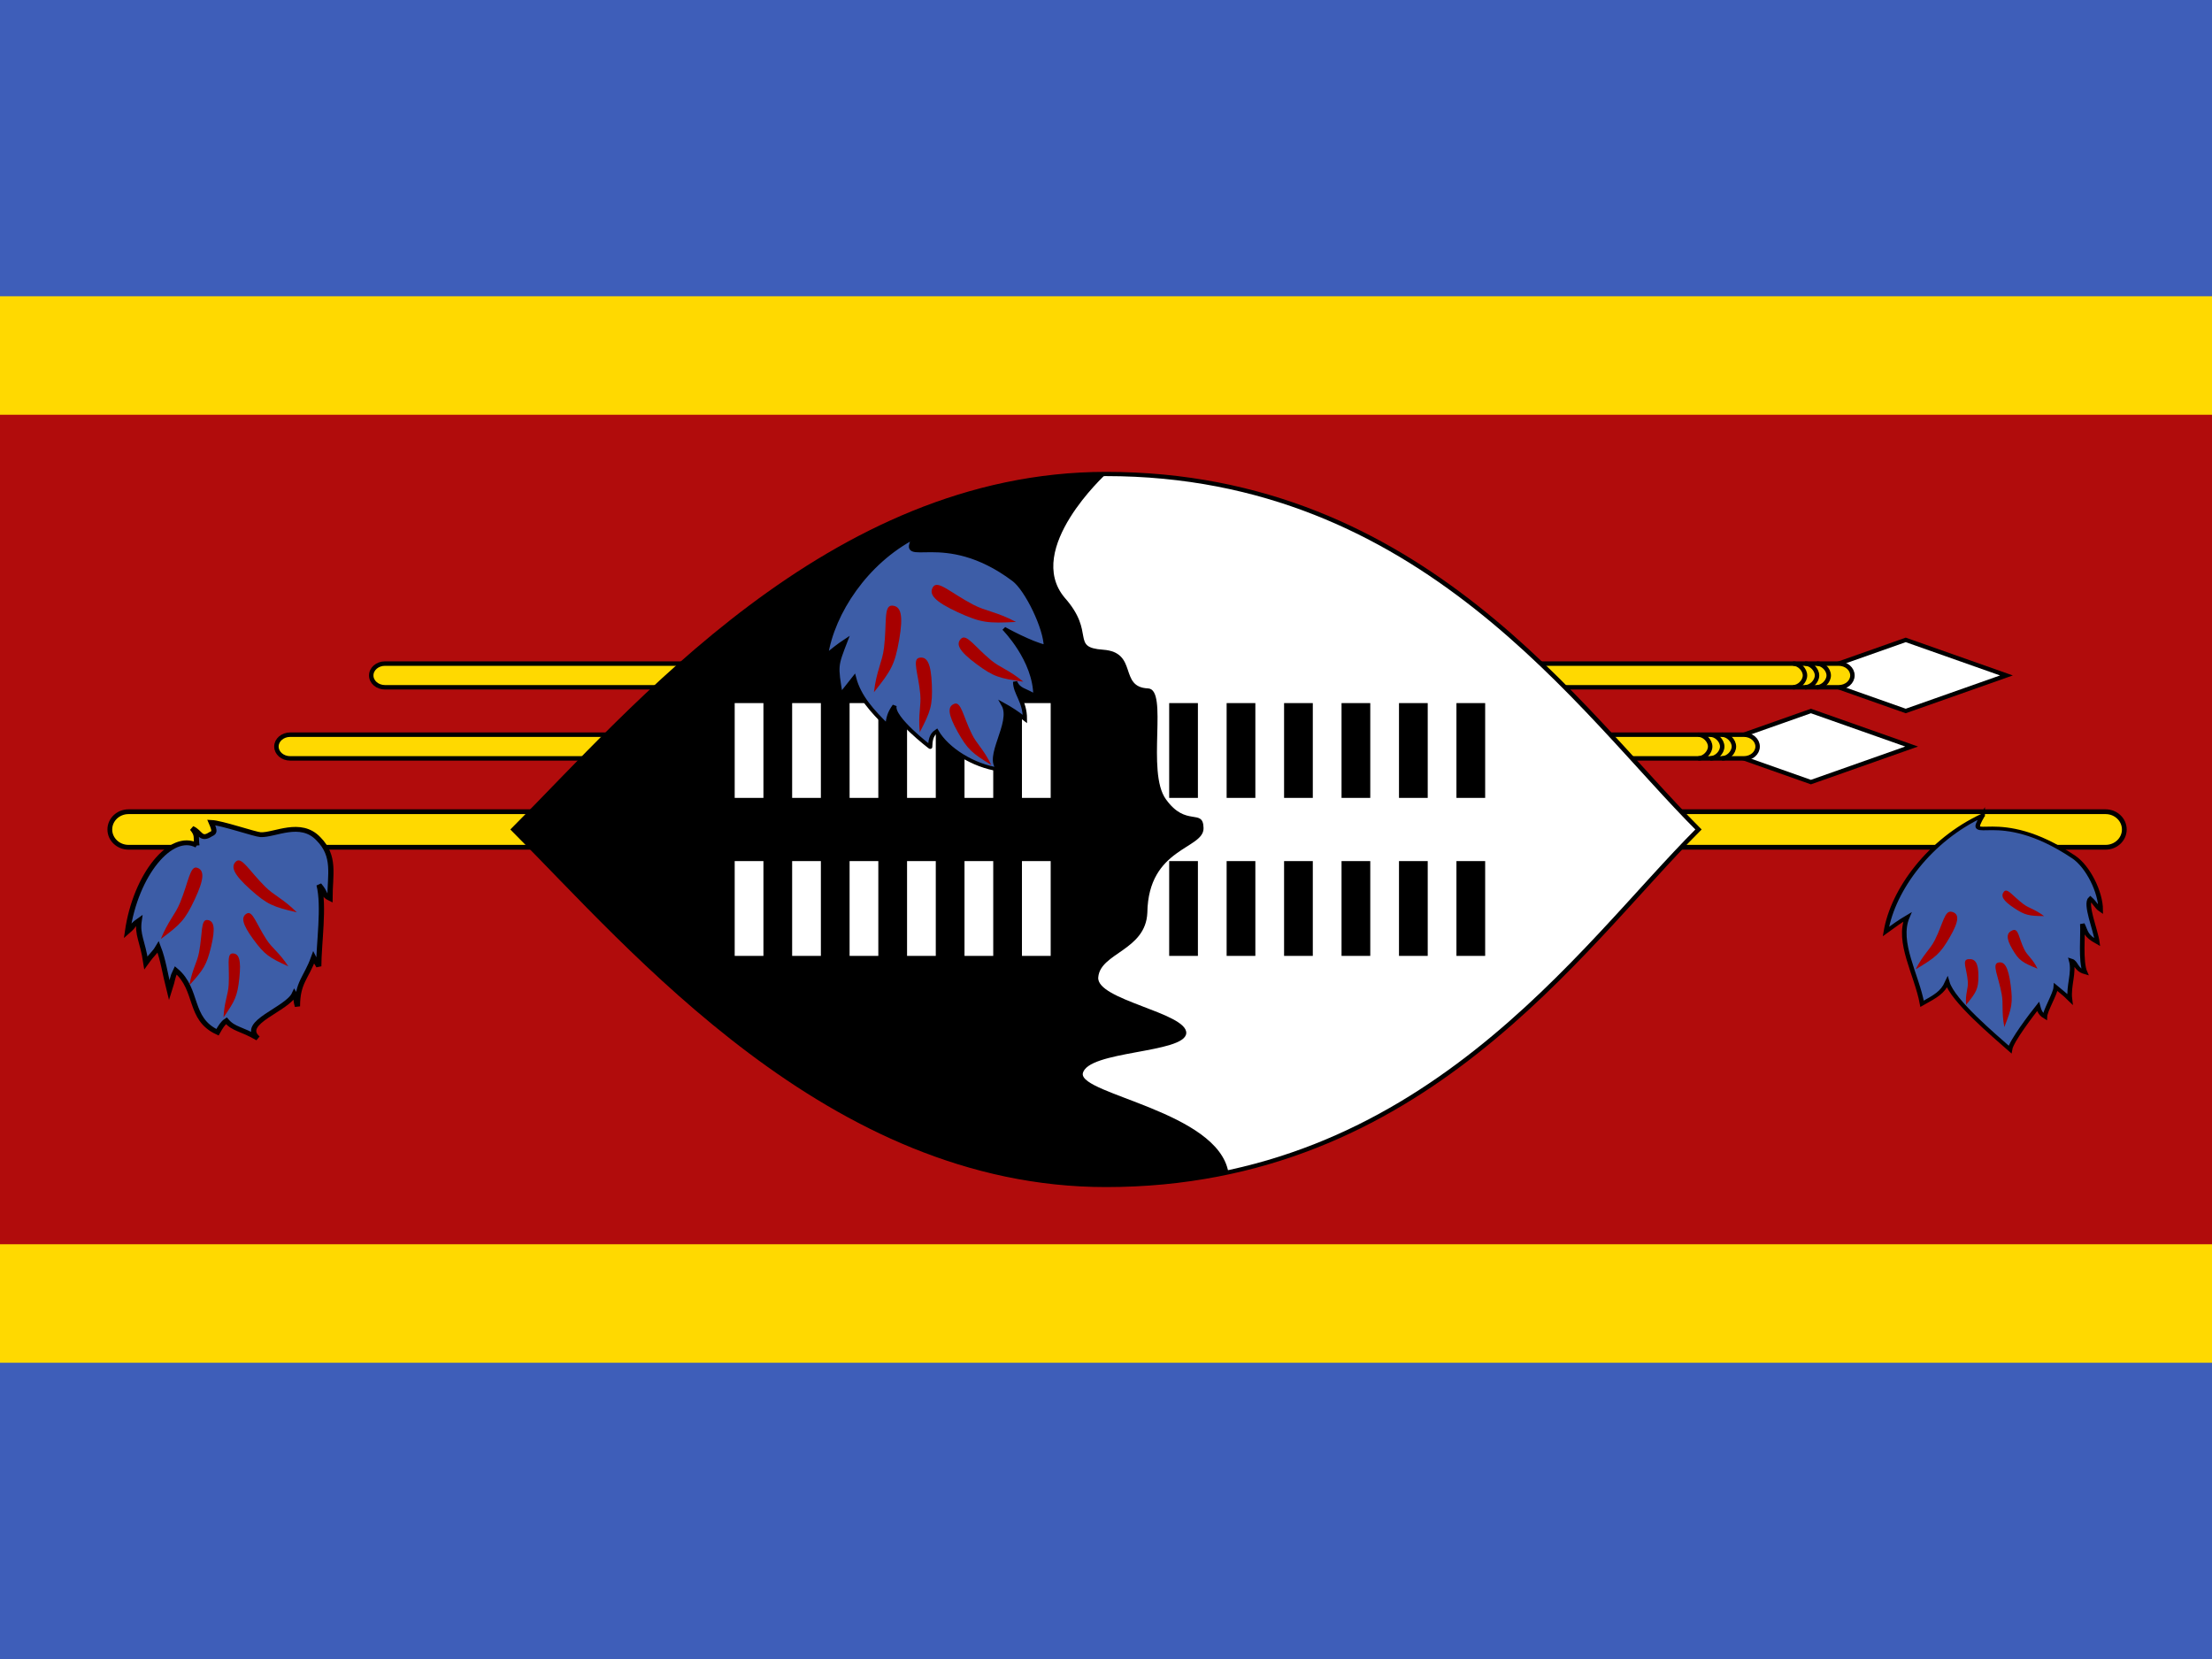
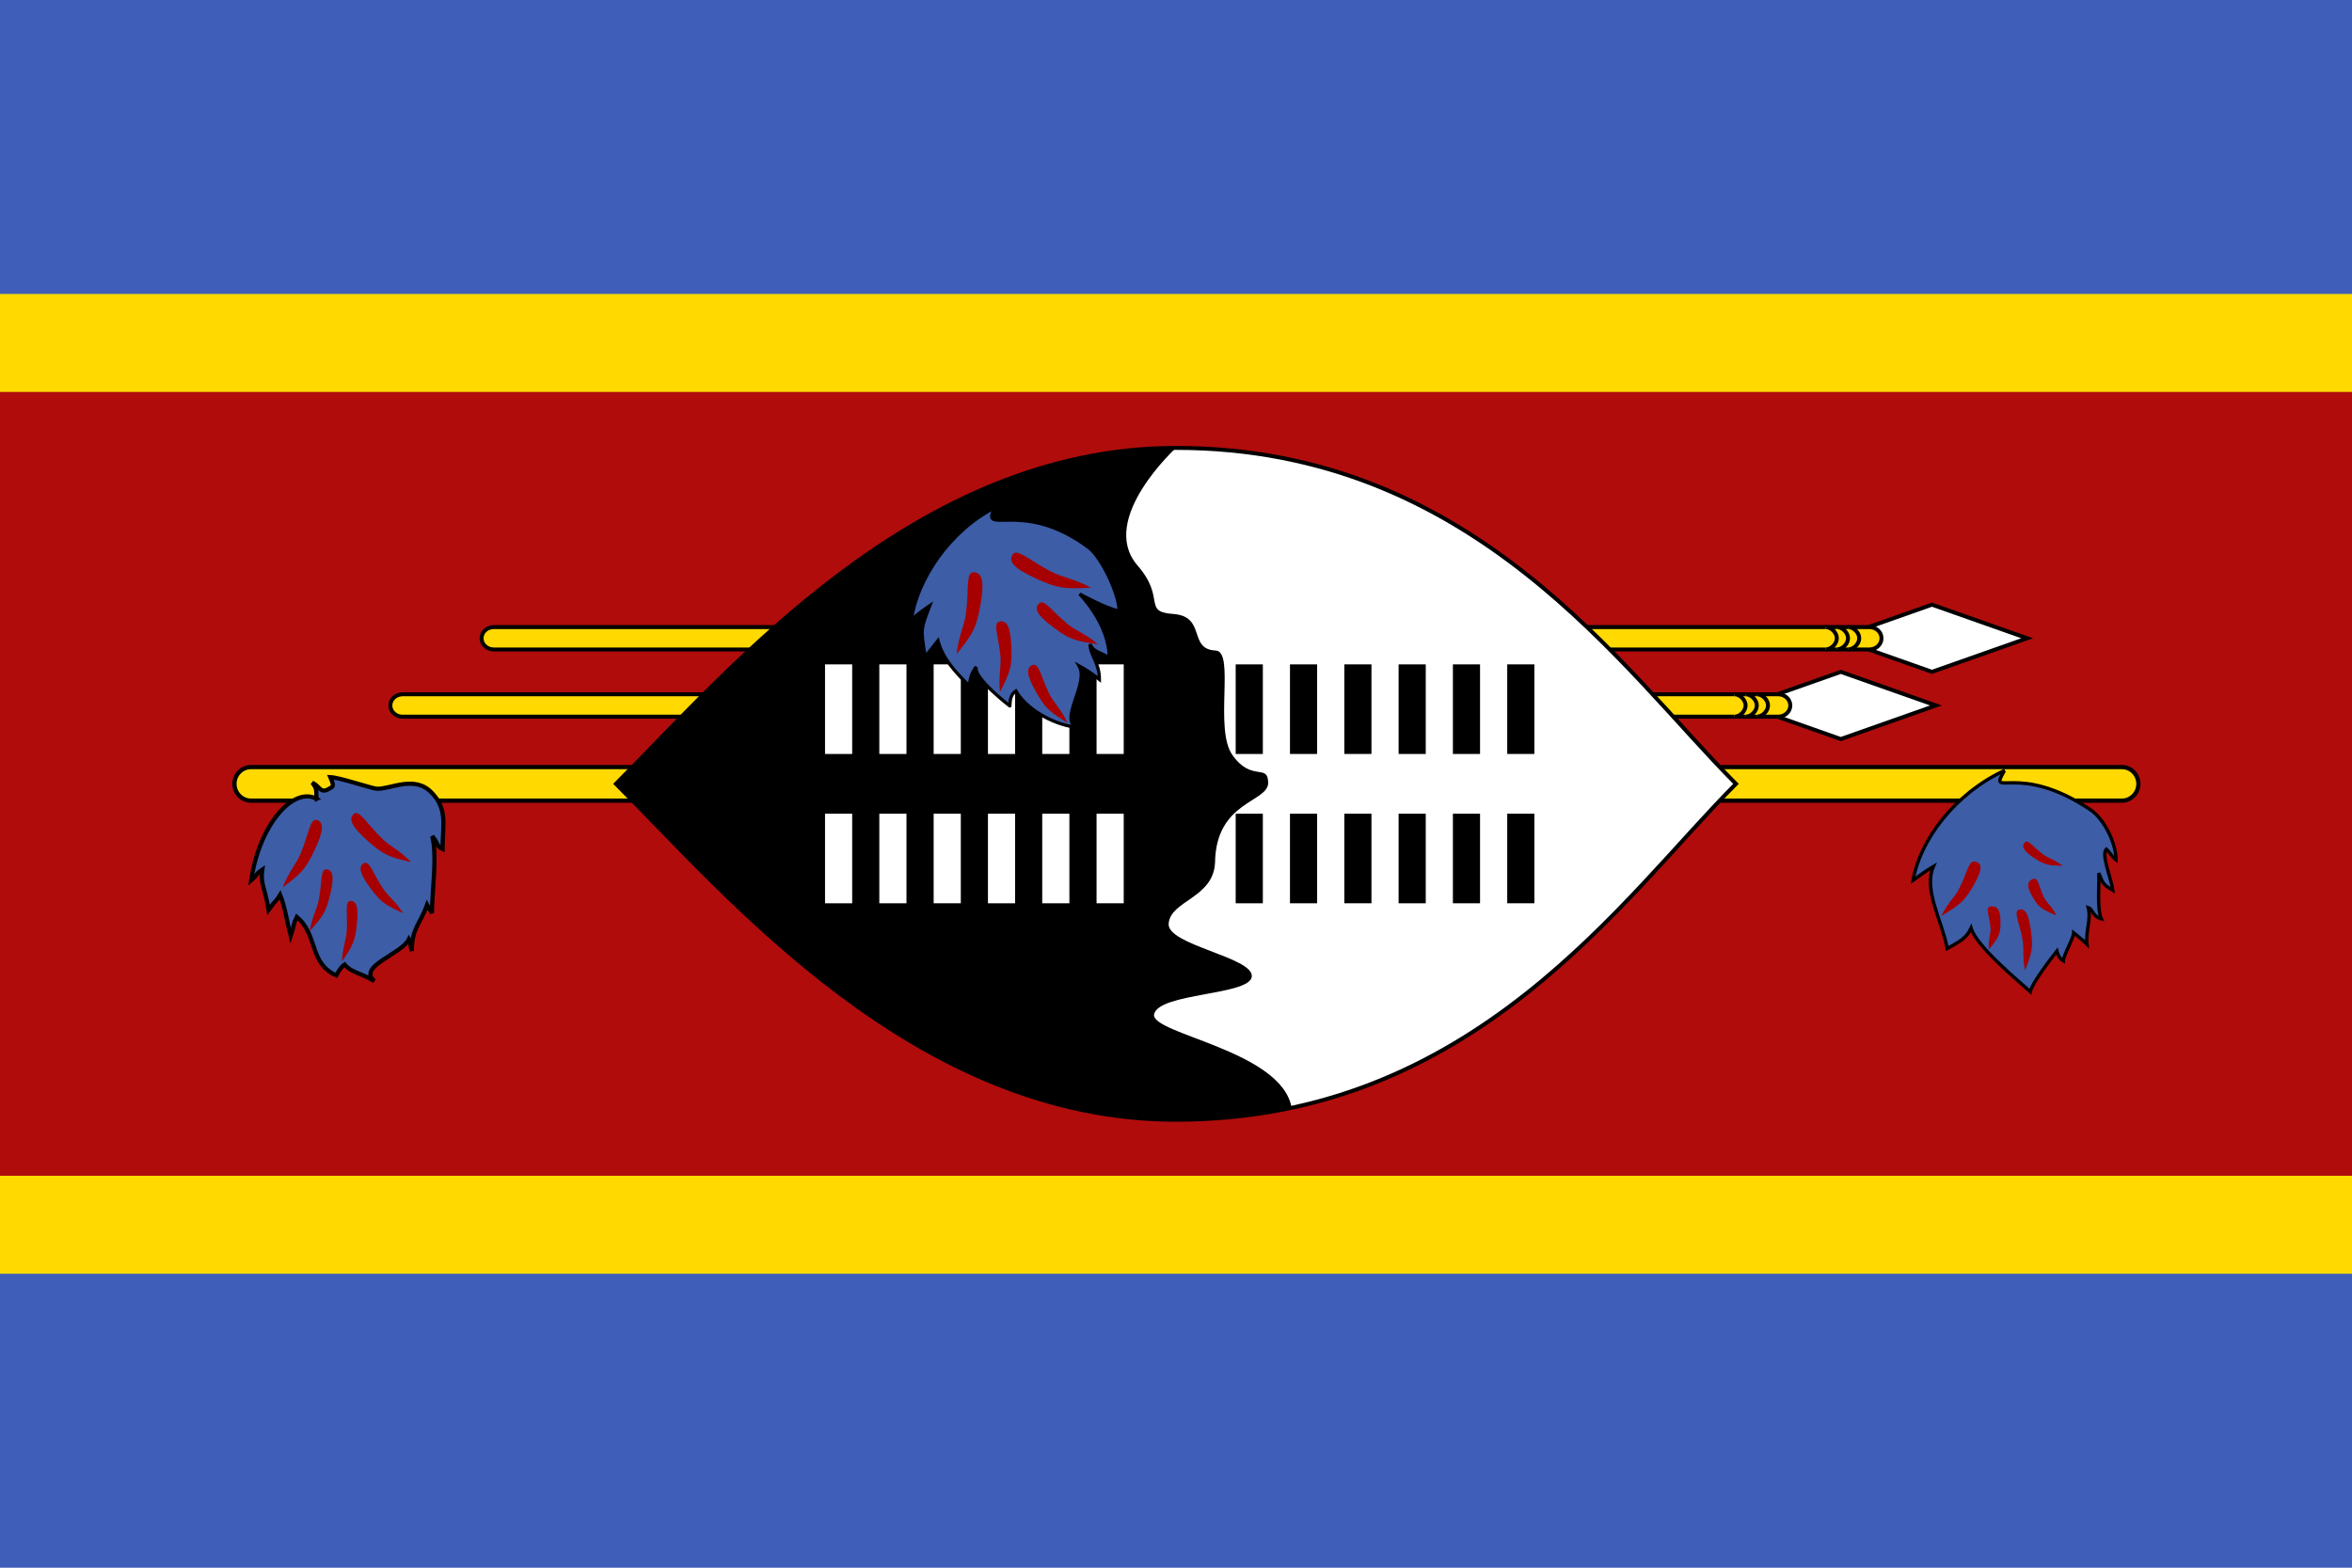
- <svg xmlns="http://www.w3.org/2000/svg" id="svg548" version="1.1" viewBox="0 0 640 480">
-   <defs id="defs550">
-     <clipPath id="clipPath4924" clipPathUnits="userSpaceOnUse">
-       <rect id="rect4926" fill-opacity=".67" height="512" width="682.67" y="-0" x="-85.333" />
-     </clipPath>
-   </defs>
-   <g id="flag" transform="matrix(.9375 0 0 .9375 80 .0000036617)" clip-path="url(#clipPath4924)">
-     <rect id="rect585" fill-rule="evenodd" height="512" width="768" y="-0" x="-128" fill="#3e5eb9" />
-     <rect id="rect966" fill-rule="evenodd" height="329.14" width="768" y="91.429" x="-128" fill="#ffd900" />
-     <rect id="rect967" fill-rule="evenodd" height="256" width="768" y="128" x="-128" fill="#b10c0c" />
-     <rect id="rect969" fill-rule="evenodd" rx="5.767" ry="5.851" height="10.971" width="621.71" stroke="#000" y="250.51" x="-51.439" stroke-width="1.474" fill="#ffd900" />
-     <g id="g978" stroke="#000" transform="matrix(1.0321 0 0 1.0321 -757.03 -25.6)">
-       <path id="path971" d="m-106.3 265.75-88.583 35.433 88.583 35.433 88.582-35.433-88.582-35.433z" fill-rule="evenodd" transform="matrix(.34 0 0 .3 1256.8 136.42)" stroke-width="4.175" fill="#fff" />
-       <rect id="rect968" fill-rule="evenodd" rx="4.108" ry="3.78" height="7.087" width="442.91" y="223.23" x="761.81" stroke-width="1.333" fill="#ffd900" />
-       <path id="path975" stroke-width="2.667" transform="matrix(-.50001 0 0 .5 1806.3 90.354)" fill="none" d="m1224.4 279.92c-3.54 0-7.09-3.544-7.09-7.087s3.55-7.087 7.09-7.087" />
-       <path id="path976" stroke-width="2.667" transform="matrix(-.50001 0 0 .5 1802.8 90.354)" fill="none" d="m1224.4 279.92c-3.54 0-7.09-3.544-7.09-7.087s3.55-7.087 7.09-7.087" />
-       <path id="path977" stroke-width="2.667" transform="matrix(-.50001 0 0 .5 1799.2 90.355)" fill="none" d="m1224.4 279.92c-3.54 0-7.09-3.544-7.09-7.087s3.55-7.087 7.09-7.087" />
+ <svg xmlns="http://www.w3.org/2000/svg" xmlns:xlink="http://www.w3.org/1999/xlink" id="swaziland_flag" viewBox="0 0 600 400">
+   <rect width="600" fill="#3e5eb9" height="400" />
+   <rect y="75" width="600" fill="#ffd900" height="250" />
+   <rect y="100" width="600" fill="#b10c0c" height="200" />
+   <g stroke="#000" stroke-width="1.008" fill="#ffd900">
+     <g id="e">
+       <path d="m492.85 154.28-24.285 8.571 24.285 8.571 24.285-8.571-24.285-8.571z" fill="#fff" />
+       <rect rx="3.106" ry="2.857" height="5.714" width="357.13" y="160" x="122.85" />
+       <path d="m471.44 165.71c1.427 0 2.859-1.429 2.859-2.857s-1.431-2.857-2.858-2.857" />
+       <path d="m468.58 165.71c1.427 0 2.859-1.429 2.859-2.857s-1.431-2.857-2.858-2.857" />
+       <path d="m465.72 165.71c1.427 0 2.859-1.429 2.859-2.857s-1.431-2.857-2.858-2.857" />
    </g>
-     <g id="g984" stroke="#000" transform="matrix(1.0321 0 0 1.0321 -786.29 -3.6571)">
-       <path id="path985" d="m-106.3 265.75-88.583 35.433 88.583 35.433 88.582-35.433-88.582-35.433z" fill-rule="evenodd" transform="matrix(.34 0 0 .3 1256.8 136.42)" stroke-width="4.175" fill="#fff" />
-       <rect id="rect986" fill-rule="evenodd" rx="4.108" ry="3.78" height="7.087" width="442.91" y="223.23" x="761.81" stroke-width="1.333" fill="#ffd900" />
-       <path id="path987" stroke-width="2.667" transform="matrix(-.50001 0 0 .5 1806.3 90.354)" fill="none" d="m1224.4 279.92c-3.54 0-7.09-3.544-7.09-7.087s3.55-7.087 7.09-7.087" />
-       <path id="path988" stroke-width="2.667" transform="matrix(-.50001 0 0 .5 1802.8 90.354)" fill="none" d="m1224.4 279.92c-3.54 0-7.09-3.544-7.09-7.087s3.55-7.087 7.09-7.087" />
-       <path id="path989" stroke-width="2.667" transform="matrix(-.50001 0 0 .5 1799.2 90.355)" fill="none" d="m1224.4 279.92c-3.54 0-7.09-3.544-7.09-7.087s3.55-7.087 7.09-7.087" />
-     </g>
-     <g id="g943" transform="matrix(.48305 0 0 .4852 228.79 259.6)" fill-rule="evenodd">
-       <path id="path925" d="m338.07-0.416c-5.571 12.442 4.275-4.138 28.299 16.691 4.452 3.87 8.342 14.09 8.342 21.177-1.13-0.975-1.969-3.144-3.214-4.552-1.743 2.253 1.664 12.577 2.162 17.457-3.756-2.711-3.394-3.994-4.642-7.324 0.249 4.026-0.645 15.116 0.849 19.386-2.96-1.09-2.764-4.163-4.31-4.78 1.052 4.834-0.916 10.094-0.394 15.528-1.73-2.208-3.573-3.938-4.376-4.829-0.135 2.588-3.327 9.388-3.4 11.835-1.468-1.144-1.866-2.926-2.111-4.127-1.824 2.955-8.308 13.872-8.724 17.202-4.996-5.689-17.793-19.545-19.459-26.899-1.473 4.175-3.604 5.583-7.817 8.632-1.665-11.656-7.891-24.756-4.561-34.747-2.359 1.804-4.302 3.608-6.66 5.828 2.234-16.88 13.628-36.674 30.016-46.477z" transform="matrix(2.0586 0 0 1.5894 -79.541 -15.739)" stroke="#000" stroke-width="1.067pt" fill="#3d5da7" />
-       <path id="path938" stroke-width="1pt" transform="matrix(-.27666 .47556 -.98145 -.25924 681.83 -39.928)" fill="#a70000" d="m273.5 33.156c-19.565 0.663-27.155-1.665-39.755-1.249-22.163 0.709-38.09 4.409-38.09-0.416 0-4.826 8.006-7.077 30.181-7.077 22.174 0 27.682 1.419 47.664 8.742z" />
-       <path id="path939" stroke-width="1pt" transform="matrix(.00059514 .37154 -.90479 .082686 635.67 -.24702)" fill="#a70000" d="m273.5 33.156c-19.565 0.663-27.155-1.665-39.755-1.249-22.163 0.709-38.09 4.409-38.09-0.416 0-4.826 8.006-7.077 30.181-7.077 22.174 0 27.682 1.419 47.664 8.742z" />
-       <path id="path940" stroke-width="1pt" transform="matrix(.069126 .52214 -.8386 .21649 639.17 -31.725)" fill="#a70000" d="m273.5 33.156c-19.565 0.663-27.155-1.665-39.755-1.249-22.163 0.709-38.09 4.409-38.09-0.416 0-4.826 8.006-7.077 30.181-7.077 22.174 0 27.682 1.419 47.664 8.742z" />
-       <path id="path941" stroke-width="1pt" transform="matrix(.32032 .21152 .45182 -.55995 553.09 8.3945)" fill="#a70000" d="m273.5 33.156c-19.565 0.663-27.155-1.665-39.755-1.249-22.163 0.709-38.09 4.409-38.09-0.416 0-4.826 8.006-7.077 30.181-7.077 22.174 0 27.682 1.419 47.664 8.742z" />
-       <path id="path942" stroke-width="1pt" transform="matrix(.18815 .32091 .80839 -.3379 573.21 4.5594)" fill="#a70000" d="m273.5 33.156c-19.565 0.663-27.155-1.665-39.755-1.249-22.163 0.709-38.09 4.409-38.09-0.416 0-4.826 8.006-7.077 30.181-7.077 22.174 0 27.682 1.419 47.664 8.742z" />
-     </g>
-     <g id="g950" transform="matrix(.47326 0 0 .48433 -242.14 255.81)" fill-rule="evenodd">
-       <path id="path926" d="m329.6 20.703c-0.272-2.662 0.253-2.981-1.258-4.989 2.2 0.997 2.284 3.649 4.959 1.767 0.983-0.551 1.411-0.569 0.217-3.526 2.79 0.14 11.927 3.535 13.39 3.614 3.842 0.191 10.855-4.373 15.723 1.239 4.672 5.117 3.112 10.429 3.112 17.516-1.877-0.975-0.973-1.455-2.965-3.989 1.494 6.195-0.08 17.364-0.08 23.934-0.767-1.584-0.654-0.896-1.404-2.537-1.992 5.997-4.38 7.231-4.38 14.318-0.719-2.779-0.025-2.192-0.825-3.654-1.936 4.552-14.925 8.444-9.92 13.033-4.518-2.87-6.499-2.569-8.548-5.15-0.882 0.617-1.584 1.785-2.404 3.387-7.943-3.96-5.103-12.501-11.326-18.206-1.077 2.392-0.586 2.045-1.75 5.938-1.26-5.408-1.604-8.844-3.021-12.819-1.223 2.204-1.113 1.359-3.333 4.689-0.918-6.587-2.413-8.142-1.822-12.501-2.359 1.804-0.815 1.073-3.173 3.293 2.234-16.88 11.884-29.352 18.808-25.358z" transform="matrix(2.4029 0 0 2.1669 -332.33 -34.376)" stroke="#000" stroke-width="1.067pt" fill="#3d5da7" />
-       <path id="path928" stroke-width="1pt" transform="matrix(-.28442 .59052 -.97712 -.33674 546.38 -80.159)" fill="#a70000" d="m273.5 33.156c-19.565 0.663-27.155-1.665-39.755-1.249-22.163 0.709-38.09 4.409-38.09-0.416 0-4.826 8.006-7.077 30.181-7.077 22.174 0 27.682 1.419 47.664 8.742z" />
-       <path id="path929" stroke-width="1pt" transform="matrix(-.13148 .53639 -.90793 -.097006 520.88 -43.839)" fill="#a70000" d="m273.5 33.156c-19.565 0.663-27.155-1.665-39.755-1.249-22.163 0.709-38.09 4.409-38.09-0.416 0-4.826 8.006-7.077 30.181-7.077 22.174 0 27.682 1.419 47.664 8.742z" />
-       <path id="path930" stroke-width="1pt" transform="matrix(-.057731 .52353 -.86604 .0096909 521.59 -23.375)" fill="#a70000" d="m273.5 33.156c-19.565 0.663-27.155-1.665-39.755-1.249-22.163 0.709-38.09 4.409-38.09-0.416 0-4.826 8.006-7.077 30.181-7.077 22.174 0 27.682 1.419 47.664 8.742z" />
-       <path id="path931" stroke-width="1pt" transform="matrix(.49337 .4315 .76655 -.69323 364.56 -41.836)" fill="#a70000" d="m273.5 33.156c-19.565 0.663-27.155-1.665-39.755-1.249-22.163 0.709-38.09 4.409-38.09-0.416 0-4.826 8.006-7.077 30.181-7.077 22.174 0 27.682 1.419 47.664 8.742z" />
-       <path id="path932" stroke-width="1pt" transform="matrix(.33146 .44175 .797 -.44557 402.27 -18.441)" fill="#a70000" d="m273.5 33.156c-19.565 0.663-27.155-1.665-39.755-1.249-22.163 0.709-38.09 4.409-38.09-0.416 0-4.826 8.006-7.077 30.181-7.077 22.174 0 27.682 1.419 47.664 8.742z" />
-     </g>
-     <g id="g1018" transform="matrix(1.0321 0 0 1.0321 -128 .00012305)" fill-rule="evenodd">
-       <path id="path552" d="m637.8 230.32c-53.15 59.05-124.02 177.16-265.75 177.16-124.02 0-212.6-118.11-265.75-177.16 53.15-59.06 141.73-177.17 265.75-177.17 141.73 0 212.6 118.11 265.75 177.17z" transform="matrix(.66667 0 0 .6 124.02 109.84)" stroke="#000" stroke-width="2.108" fill="#fff" />
-       <path id="path555" stroke-width="1pt" transform="matrix(.66667 0 0 .6 124.02 109.84)" d="m353.5 114.78c14.14 17.671 2.333 24.795 17.3 25.955 15.784 1.288 6.837 18.672 20.114 19.276 9.282 0.45-0.927 41.652 8.009 55.247 9.102 14.174 16.725 4.153 16.885 14.393 0.158 10.59-24.773 9.522-25.21 42.146-0.731 18.8-21.039 20.004-22.008 32.101-1.205 11.378 40.008 17.766 39.459 27.952-0.565 10.155-44.501 8.565-46.414 20.146-0.981 10.402 60.359 18.928 65.291 49.013-9.153 3.326-35.194 6.457-54.877 6.474-124.01 0.11-212.6-118.11-265.75-177.16 53.15-59.06 141.73-177.17 265.75-177.17 0 0-36.813 37.374-18.549 61.627z" />
-       <g id="g569" stroke-width="1pt" fill="#fff" transform="matrix(.48485 0 0 .53333 183.72 210.24)">
-         <rect id="rect557" y="0" width="17.717" x="159.45" height="53.15" />
-         <rect id="rect558" y="88.583" width="17.717" x="159.45" height="53.15" />
-         <rect id="rect559" y="0" width="17.717" x="194.88" height="53.15" />
-         <rect id="rect560" y="88.583" width="17.717" x="194.88" height="53.15" />
-         <rect id="rect561" y="-0" width="17.717" x="230.31" height="53.15" />
-         <rect id="rect562" y="88.583" width="17.717" x="230.31" height="53.15" />
-         <rect id="rect563" y="0" width="17.717" x="265.75" height="53.15" />
-         <rect id="rect564" y="88.583" width="17.717" x="265.75" height="53.15" />
-         <rect id="rect565" y="-0" width="17.717" x="301.18" height="53.15" />
-         <rect id="rect566" y="88.583" width="17.717" x="301.18" height="53.15" />
-         <rect id="rect567" y="0" width="17.717" x="336.61" height="53.15" />
-         <rect id="rect568" y="88.583" width="17.717" x="336.61" height="53.15" />
+     <use y="17.15" x="-23.27" xlink:href="#e" />
+     <rect rx="4.224" ry="4.286" height="8.571" width="485.7" y="195.72" x="59.812" stroke-width="1.08" />
+   </g>
+   <path stroke="#000" stroke-width="1.008" d="m442.85 200c-28.571 28.569-66.668 85.711-142.86 85.711-66.668 0-114.28-57.142-142.86-85.711 28.571-28.574 76.188-85.716 142.86-85.716 76.188 0 114.28 57.142 142.86 85.716z" fill="#fff" />
+   <path d="m290.02 144.1c7.601 8.549 1.254 11.996 9.3 12.557 8.485 0.623 3.675 9.034 10.812 9.326 4.99 0.218-0.498 20.151 4.305 26.729 4.893 6.857 8.991 2.009 9.077 6.963 0.085 5.124-13.317 4.607-13.552 20.39-0.393 9.096-11.31 9.678-11.831 15.531-0.648 5.505 21.507 8.595 21.211 13.523-0.304 4.913-23.922 4.144-24.95 9.747-0.527 5.033 32.446 9.158 35.098 23.713-4.92 1.609-18.919 3.124-29.499 3.132-66.657 0.048-114.28-57.147-142.85-85.716 28.571-28.574 76.188-85.716 142.86-85.716 0 0-19.789 18.082-9.971 29.815z" />
+   <g stroke="#FFF">
+     <g id="c" stroke-width="6.927">
+       <g id="b">
+         <path id="a" stroke-width="6.927" d="m213.93 192.38v-22.86m13.85 0v22.857m13.86-22.86v22.857" />
+         <use y="38.1" xlink:href="#a" />
      </g>
-       <g id="g586" stroke-width="1pt" transform="matrix(.48485 0 0 .53333 313.64 210.24)">
-         <rect id="rect587" y="0" width="17.717" x="159.45" height="53.15" />
-         <rect id="rect588" y="88.583" width="17.717" x="159.45" height="53.15" />
-         <rect id="rect589" y="0" width="17.717" x="194.88" height="53.15" />
-         <rect id="rect590" y="88.583" width="17.717" x="194.88" height="53.15" />
-         <rect id="rect591" y="-0" width="17.717" x="230.31" height="53.15" />
-         <rect id="rect592" y="88.583" width="17.717" x="230.31" height="53.15" />
-         <rect id="rect593" y="0" width="17.717" x="265.75" height="53.15" />
-         <rect id="rect594" y="88.583" width="17.717" x="265.75" height="53.15" />
-         <rect id="rect595" y="-0" width="17.717" x="301.18" height="53.15" />
-         <rect id="rect596" y="88.583" width="17.717" x="301.18" height="53.15" />
-         <rect id="rect597" y="0" width="17.717" x="336.61" height="53.15" />
-         <rect id="rect598" y="88.583" width="17.717" x="336.61" height="53.15" />
-       </g>
-     </g>
-     <g id="g957" transform="matrix(.54409 0 0 .5327 19.257 165.99)" fill-rule="evenodd">
-       <path id="path924" d="m338.07-0.416c-5.571 12.442 9.754-4.138 33.778 16.691 4.452 3.87 10.833 19.159 10.833 26.245-5.115-1.256-14.173-7.087-14.173-7.087s10.63 12.295 10.63 26.468c-3.756-2.711-5.635-2.304-6.883-5.635 0 4.589 3.34 7.513 3.34 14.599-2.711-2.498-5.006-4.163-7.3-5.625 3.543 7.087-6.457 20.834-1.452 25.423-8.752-1.462-17.707-7.919-21.25-15.006-1.878 1.462-2.082 3.756-2.155 6.203 0.276 0.264-13.322-11.656-12.073-16.235-1.824 2.955-2.081 4.579-2.497 7.909-4.996-5.689-9.574-11.378-11.24-18.733-2.22 3.33-2.359 3.33-4.579 6.66-1.665-11.656-1.665-11.24 1.665-21.23-2.359 1.804-4.302 3.608-6.66 5.828 2.234-16.88 13.628-36.674 30.016-46.477z" transform="matrix(1.6714 0 0 1.4783 -238.63 .19911)" stroke="#000" stroke-width="1.067pt" fill="#3d5da7" />
-       <path id="path933" stroke-width="1pt" transform="matrix(-.11102 .64598 -1.0321 -.05499 368.06 -85.394)" fill="#a70000" d="m273.5 33.156c-19.565 0.663-27.155-1.665-39.755-1.249-22.163 0.709-38.09 4.409-38.09-0.416 0-4.826 8.006-7.077 30.181-7.077 22.174 0 27.682 1.419 47.664 8.742z" />
-       <path id="path934" stroke-width="1pt" transform="matrix(.021132 .55187 -.89959 .15647 353.52 -43.459)" fill="#a70000" d="m273.5 33.156c-19.565 0.663-27.155-1.665-39.755-1.249-22.163 0.709-38.09 4.409-38.09-0.416 0-4.826 8.006-7.077 30.181-7.077 22.174 0 27.682 1.419 47.664 8.742z" />
-       <path id="path935" stroke-width="1pt" transform="matrix(.25282 .46206 .80443 -.32096 274.24 15.866)" fill="#a70000" d="m273.5 33.156c-19.565 0.663-27.155-1.665-39.755-1.249-22.163 0.709-38.09 4.409-38.09-0.416 0-4.826 8.006-7.077 30.181-7.077 22.174 0 27.682 1.419 47.664 8.742z" />
-       <path id="path936" stroke-width="1pt" transform="matrix(.59303 .27916 .5463 -.87734 203.78 1.4633)" fill="#a70000" d="m273.5 33.156c-19.565 0.663-27.155-1.665-39.755-1.249-22.163 0.709-38.09 4.409-38.09-0.416 0-4.826 8.006-7.077 30.181-7.077 22.174 0 27.682 1.419 47.664 8.742z" />
-       <path id="path937" stroke-width="1pt" transform="matrix(.44018 .33354 .6437 -.64761 246.48 13.583)" fill="#a70000" d="m273.5 33.156c-19.565 0.663-27.155-1.665-39.755-1.249-22.163 0.709-38.09 4.409-38.09-0.416 0-4.826 8.006-7.077 30.181-7.077 22.174 0 27.682 1.419 47.664 8.742z" />
+       <use x="41.56" xlink:href="#b" />
    </g>
  </g>
+   <g stroke="#000">
+     <use x="104.76" xlink:href="#c" />
+   </g>
+   <g fill="#a70000">
+     <path stroke="#000" stroke-width=".855" d="m511.35 196.6c-4.328 7.496 3.321-2.493 21.985 10.056 3.459 2.331 6.481 8.489 6.481 12.759-0.878-0.587-1.53-1.894-2.497-2.743-1.354 1.357 1.293 7.577 1.68 10.517-2.918-1.633-2.637-2.406-3.606-4.413 0.193 2.426-0.501 9.107 0.66 11.68-2.3-0.657-2.147-2.508-3.348-2.88 0.817 2.912-0.712 6.081-0.306 9.355-1.344-1.33-2.776-2.372-3.4-2.909-0.105 1.559-2.585 5.656-2.641 7.13-1.14-0.689-1.45-1.763-1.64-2.486-1.417 1.781-6.454 8.358-6.777 10.364-3.881-3.428-13.823-11.775-15.117-16.206-1.144 2.515-2.8 3.364-6.073 5.2-1.293-7.022-6.13-14.915-3.543-20.934-1.833 1.087-3.342 2.174-5.174 3.511 1.736-10.17 10.587-22.095 23.319-28.001z" fill="#3d5da7" />
+     <path d="m495.21 233.72c1.797-3.592 3.452-4.731 4.613-7.044 2.051-4.065 2.344-7.299 4.131-6.825s1.785 2.139-0.53 6.136-3.416 4.851-8.214 7.733z" />
+     <path d="m507.36 242.28c-0.231-2.735 0.562-3.877 0.418-5.638-0.247-3.099-1.514-5.226 0.134-5.377s2.418 0.906 2.423 4.029-0.478 3.943-2.974 6.987z" />
+     <path d="m516.58 247.64c-0.72-3.818-0.181-5.511-0.642-7.971-0.802-4.328-2.389-7.177-0.862-7.573s2.449 1.004 3.027 5.393 0.273 5.595-1.523 10.151z" />
+     <path d="m526.17 220.89c-2.252-1.709-3.566-1.824-5.018-2.922-2.558-1.927-3.852-3.99-4.675-2.966s-0.239 2.144 2.442 3.922c2.68 1.778 3.588 1.918 7.252 1.966z" />
+     <path d="m524.58 233.56c-1.187-2.465-2.436-3.09-3.204-4.676-1.357-2.787-1.359-5.198-2.831-4.58s-1.59 1.88-0.016 4.578c1.574 2.697 2.398 3.186 6.051 4.678z" />
+     <path stroke="#000" stroke-width="1.067" d="m80.783 203.82c-0.242-2.183 0.225-2.444-1.118-4.09 1.955 0.818 2.029 2.992 4.406 1.449 0.873-0.452 1.254-0.466 0.193-2.891 2.479 0.115 10.596 2.899 11.896 2.963 3.413 0.157 9.644-3.586 13.969 1.016 4.151 4.196 2.765 8.551 2.765 14.362-1.668-0.799-0.864-1.193-2.634-3.271 1.327 5.079-0.071 14.237-0.071 19.624-0.681-1.299-0.581-0.735-1.247-2.08-1.77 4.917-3.891 5.929-3.891 11.74-0.639-2.279-0.022-1.797-0.733-2.996-1.72 3.733-13.26 6.923-8.813 10.686-4.014-2.353-5.774-2.106-7.594-4.223-0.784 0.506-1.407 1.464-2.136 2.777-7.057-3.247-4.534-10.25-10.062-14.928-0.957 1.961-0.521 1.677-1.555 4.869-1.119-4.434-1.425-7.251-2.684-10.511-1.086 1.807-0.989 1.114-2.961 3.845-0.816-5.401-2.144-6.676-1.619-10.25-2.096 1.479-0.724 0.88-2.819 2.7 1.985-13.84 10.558-24.067 16.71-20.792z" fill="#3d5da7" />
+     <path d="m72.101 226.41c1.818-4.456 3.457-5.855 4.632-8.724 2.075-5.042 2.413-9.073 4.156-8.458s1.715 2.691-0.617 7.645c-2.332 4.955-3.423 6.005-8.171 9.536z" />
+     <path d="m78.985 237.56c0.729-3.995 1.879-5.45 2.352-8.023 0.839-4.524 0.371-7.893 1.991-7.715 1.62 0.177 1.986 1.885 0.908 6.385-1.078 4.501-1.822 5.566-5.252 9.353z" />
+     <path d="m87.219 245.31c0.205-3.873 1.113-5.385 1.249-7.88 0.246-4.388-0.599-7.529 0.946-7.547s2.095 1.56 1.622 5.953-1.045 5.489-3.817 9.474z" />
+     <path d="m104.9 219.98c-3.381-3.368-5.425-3.997-7.606-6.163-3.842-3.804-5.698-7.376-7.066-6.11s-0.545 3.164 3.5 6.784c4.045 3.62 5.452 4.148 11.172 5.489z" />
+     <path d="m102.84 233c-2.202-3.382-3.818-4.258-5.24-6.434-2.507-3.824-3.369-7.11-4.79-6.296-1.422 0.814-1.104 2.531 1.613 6.238 2.717 3.706 3.81 4.388 8.417 6.493z" />
+     <path stroke="#000" stroke-width=".826" d="m253.8 129.5c-3.958 7.655 6.93-2.546 23.998 10.269 3.163 2.381 7.697 11.787 7.697 16.147-3.634-0.773-10.069-4.36-10.069-4.36s7.552 7.564 7.552 16.284c-2.668-1.668-4.003-1.418-4.89-3.466 0 2.823 2.373 4.622 2.373 8.982-1.926-1.537-3.557-2.561-5.186-3.46 2.517 4.36-4.587 12.818-1.032 15.641-6.218-0.899-12.58-4.872-15.097-9.232-1.334 0.899-1.479 2.311-1.531 3.816 0.196 0.163-9.465-7.171-8.577-9.988-1.296 1.818-1.478 2.817-1.774 4.866-3.549-3.5-6.802-7-7.986-11.525-1.577 2.049-1.676 2.049-3.253 4.098-1.183-7.171-1.183-6.915 1.183-13.061-1.676 1.11-3.056 2.22-4.732 3.586 1.587-10.385 9.682-22.563 21.325-28.594z" fill="#3d5da7" />
+     <path d="m244.04 166.9c0.633-5.275 2.012-7.262 2.424-10.659 0.735-5.974-0.137-10.341 1.98-10.23 2.117 0.11 2.727 2.314 1.68 8.276-1.046 5.961-1.929 7.409-6.084 12.614z" />
+     <path d="m255.09 176.56c-0.429-4.45 0.393-6.345 0.12-9.212-0.47-5.044-2.028-8.461-0.183-8.775s2.778 1.378 2.977 6.471-0.294 6.45-2.915 11.516z" />
+     <path d="m272.34 184.44c-1.876-3.851-3.488-4.999-4.699-7.478-2.139-4.356-2.586-7.913-4.236-7.269-1.65 0.645-1.559 2.485 0.824 6.749s3.46 5.134 8.111 7.998z" />
+     <path d="m278.31 149.95c-4.778-2.515-7.232-2.547-10.311-4.163-5.422-2.834-8.578-6.035-9.698-4.273-1.121 1.762 0.375 3.514 5.965 6.09s7.307 2.698 14.045 2.346z" />
+     <path d="m280.06 164.36c-3.479-2.894-5.536-3.32-7.78-5.182-3.953-3.267-5.92-6.476-7.241-5.175-1.32 1.301-0.438 3.019 3.711 6.097s5.568 3.46 11.31 4.26z" />
+   </g>
</svg>
